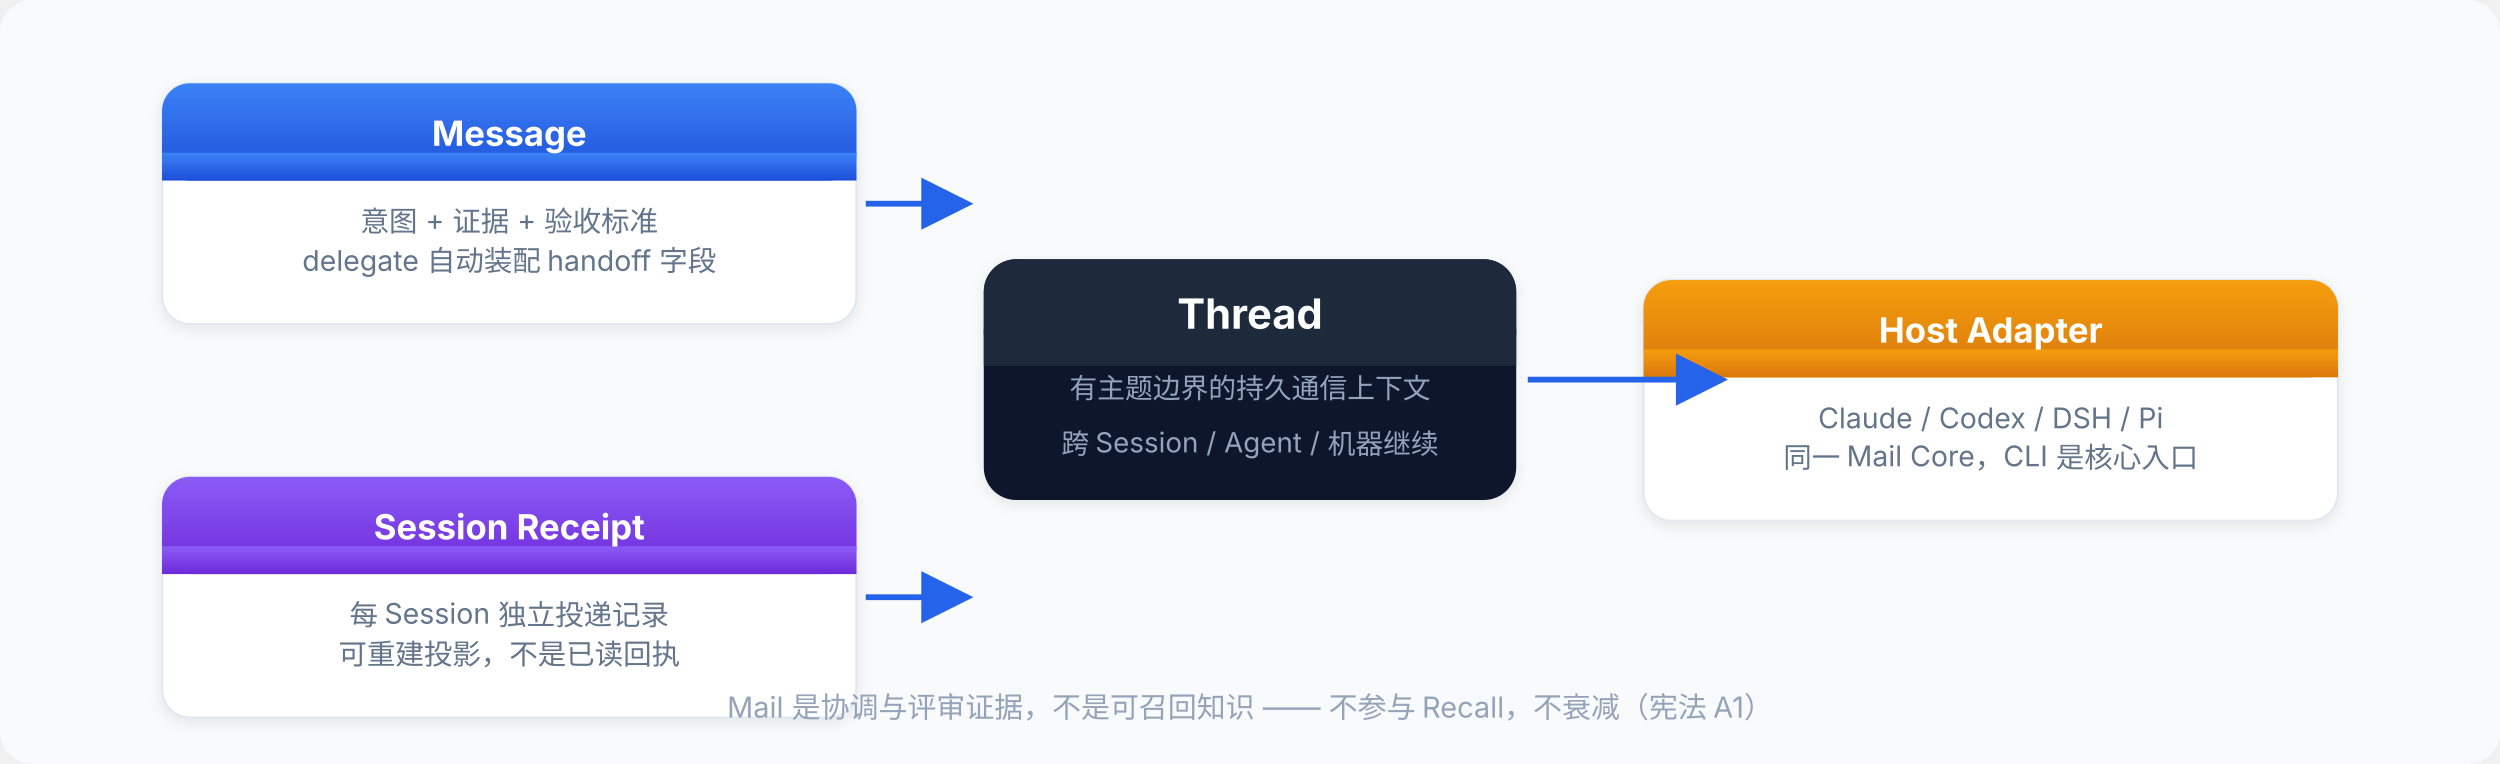
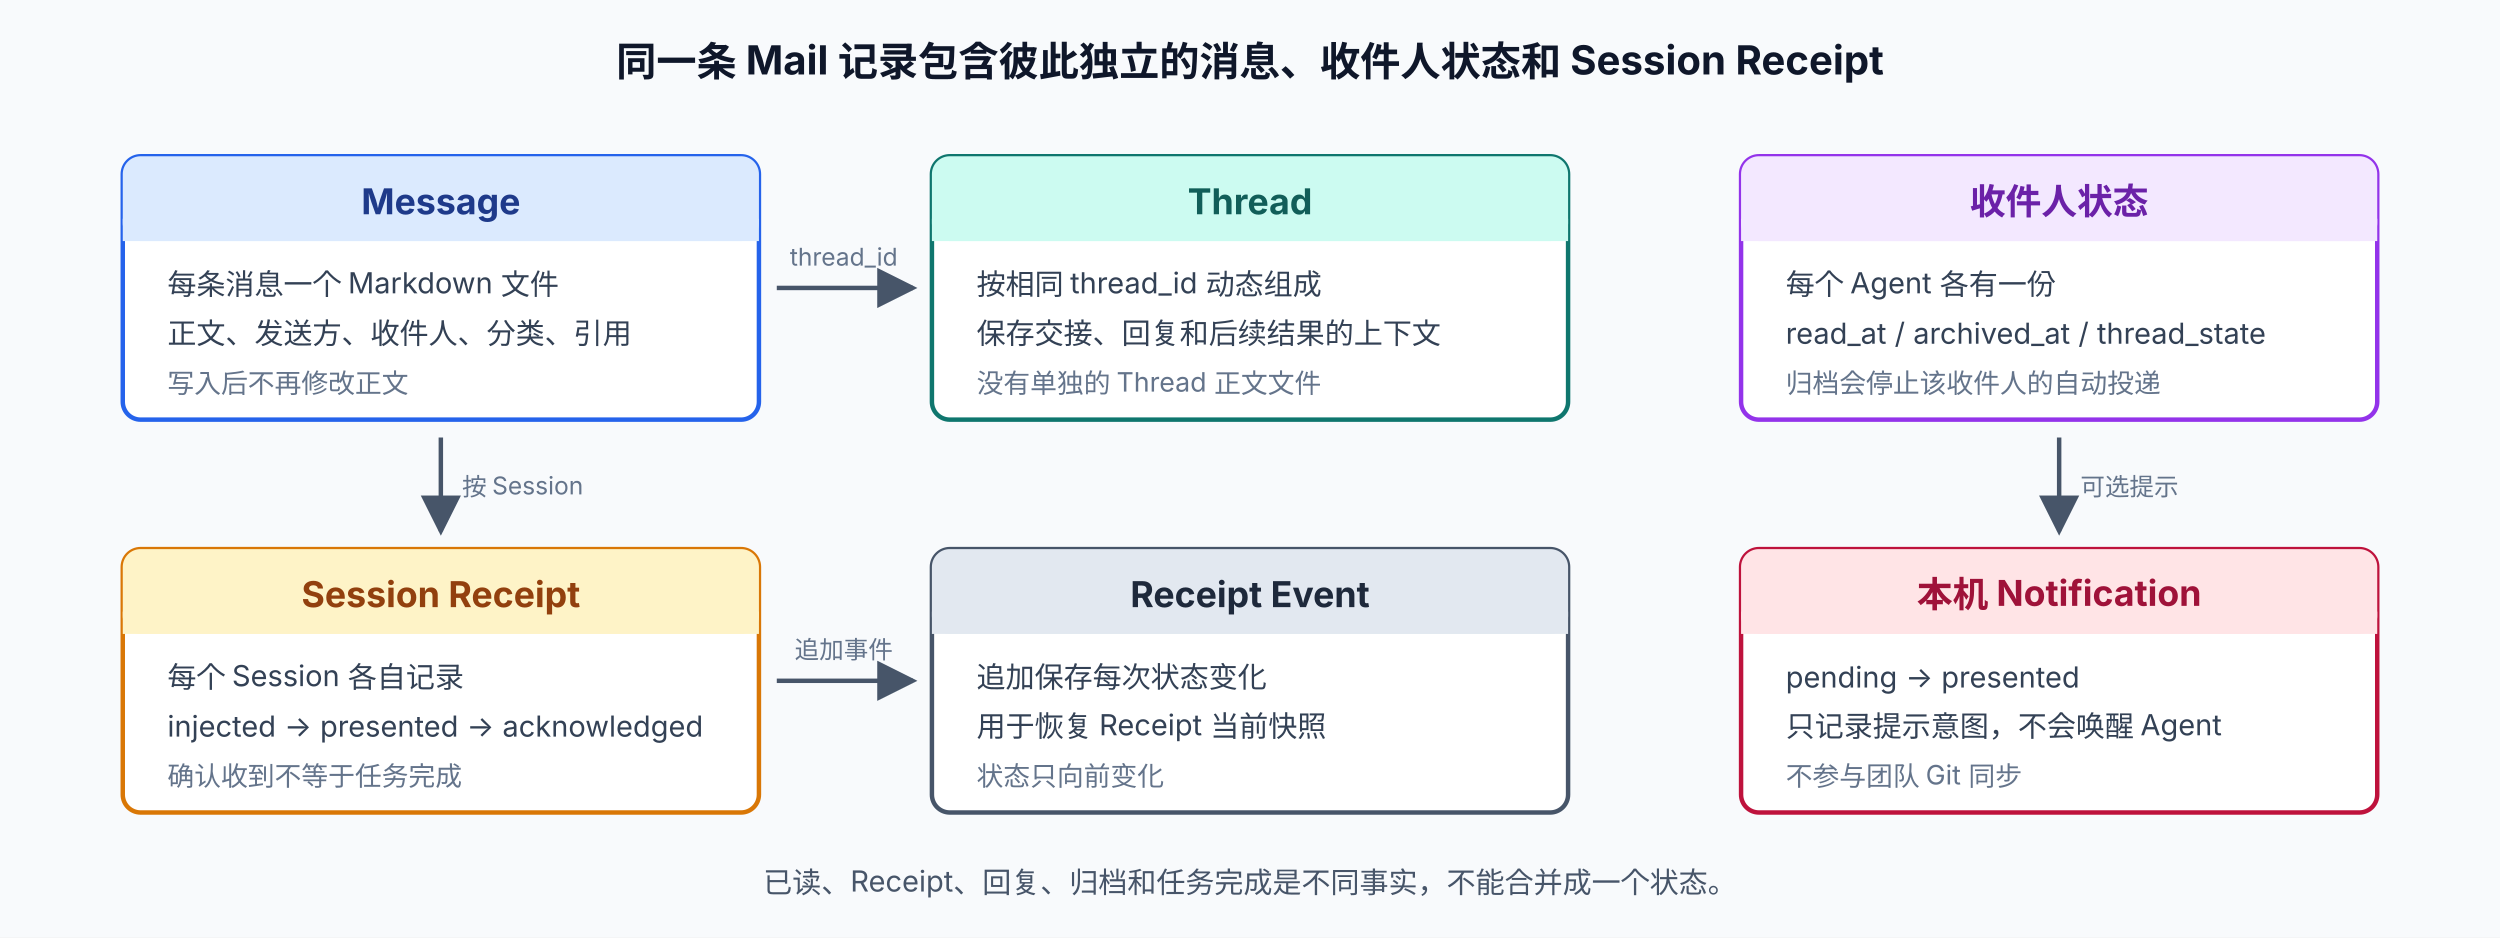
- <svg xmlns="http://www.w3.org/2000/svg" width="1080" height="330" viewBox="0 0 1080 330" font-family="-apple-system, 'Segoe UI', 'PingFang SC', 'Microsoft YaHei', sans-serif">
+ <svg xmlns="http://www.w3.org/2000/svg" width="1120" height="420" viewBox="0 0 1120 420" font-family="-apple-system, 'Segoe UI', 'PingFang SC', 'Microsoft YaHei', sans-serif">
  <defs>
-     <filter id="sh" x="-20%" y="-20%" width="140%" height="140%">
-       <feDropShadow dx="0" dy="2" stdDeviation="3" flood-color="#0f172a" flood-opacity="0.08" />
-     </filter>
-     <linearGradient id="gblue" x1="0" y1="0" x2="0" y2="1">
-       <stop offset="0" stop-color="#3b82f6" />
-       <stop offset="1" stop-color="#1d4ed8" />
-     </linearGradient>
-     <linearGradient id="gviolet" x1="0" y1="0" x2="0" y2="1">
-       <stop offset="0" stop-color="#8b5cf6" />
-       <stop offset="1" stop-color="#6d28d9" />
-     </linearGradient>
-     <linearGradient id="gamber" x1="0" y1="0" x2="0" y2="1">
-       <stop offset="0" stop-color="#f59e0b" />
-       <stop offset="1" stop-color="#d97706" />
-     </linearGradient>
-     <marker id="ar" markerWidth="9" markerHeight="9" refX="8" refY="4.5" orient="auto">
-       <path d="M0,0 L9,4.5 L0,9 z" fill="#2563eb" />
+     <marker id="arrow" markerWidth="9" markerHeight="9" refX="8" refY="4.5" orient="auto">
+       <path d="M0,0 L9,4.5 L0,9 z" fill="#475569" />
    </marker>
  </defs>
-   <rect width="100%" height="100%" rx="14" fill="#f8fafc" />
-   <g filter="url(#sh)">
-     <rect x="425.0" y="112" width="230" height="104" rx="14" fill="#0f172a" />
-     <rect x="425.0" y="112" width="230" height="46" rx="14" fill="#1e293b" />
-     <rect x="425.0" y="142" width="230" height="16" fill="#1e293b" />
-   </g>
-   <text x="540.0" y="142" text-anchor="middle" fill="#ffffff" font-size="18" font-weight="700" font-family="-apple-system, 'Segoe UI', 'PingFang SC', 'Microsoft YaHei', sans-serif">Thread</text>
-   <text x="540.0" y="172" text-anchor="middle" fill="#94a3b8" font-size="12" font-weight="normal" font-family="-apple-system, 'Segoe UI', 'PingFang SC', 'Microsoft YaHei', sans-serif">有主题边界的持久通信上下文</text>
-   <text x="540.0" y="196" text-anchor="middle" fill="#94a3b8" font-size="12" font-weight="normal" font-family="-apple-system, 'Segoe UI', 'PingFang SC', 'Microsoft YaHei', sans-serif">跨 Session / Agent / 机器继续</text>
-   <g filter="url(#sh)">
-     <rect x="70" y="36" width="300" height="104" rx="12" fill="#ffffff" stroke="#e2e8f0" />
-     <rect x="70" y="36" width="300" height="42" rx="12" fill="url(#gblue)" />
-     <rect x="70" y="66" width="300" height="12" fill="url(#gblue)" />
-     <text x="220.0" y="63" text-anchor="middle" fill="#ffffff" font-size="15" font-weight="700" font-family="-apple-system, 'Segoe UI', 'PingFang SC', 'Microsoft YaHei', sans-serif">Message</text>
-     <text x="220.0" y="100" text-anchor="middle" fill="#64748b" font-size="12.3" font-weight="normal" font-family="-apple-system, 'Segoe UI', 'PingFang SC', 'Microsoft YaHei', sans-serif">意图 + 证据 + 验收标准</text>
-     <text x="220.0" y="117" text-anchor="middle" fill="#64748b" font-size="12.3" font-weight="normal" font-family="-apple-system, 'Segoe UI', 'PingFang SC', 'Microsoft YaHei', sans-serif">delegate 自动装配 handoff 字段</text>
-   </g>
-   <g filter="url(#sh)">
-     <rect x="70" y="206" width="300" height="104" rx="12" fill="#ffffff" stroke="#e2e8f0" />
-     <rect x="70" y="206" width="300" height="42" rx="12" fill="url(#gviolet)" />
-     <rect x="70" y="236" width="300" height="12" fill="url(#gviolet)" />
-     <text x="220.0" y="233" text-anchor="middle" fill="#ffffff" font-size="15" font-weight="700" font-family="-apple-system, 'Segoe UI', 'PingFang SC', 'Microsoft YaHei', sans-serif">Session Receipt</text>
-     <text x="220.0" y="270" text-anchor="middle" fill="#64748b" font-size="12.3" font-weight="normal" font-family="-apple-system, 'Segoe UI', 'PingFang SC', 'Microsoft YaHei', sans-serif">每 Session 独立投递记录</text>
-     <text x="220.0" y="287" text-anchor="middle" fill="#64748b" font-size="12.3" font-weight="normal" font-family="-apple-system, 'Segoe UI', 'PingFang SC', 'Microsoft YaHei', sans-serif">可重建投影，不是已读回执</text>
-   </g>
-   <g filter="url(#sh)">
-     <rect x="710" y="121" width="300" height="104" rx="12" fill="#ffffff" stroke="#e2e8f0" />
-     <rect x="710" y="121" width="300" height="42" rx="12" fill="url(#gamber)" />
-     <rect x="710" y="151" width="300" height="12" fill="url(#gamber)" />
-     <text x="860.0" y="148" text-anchor="middle" fill="#ffffff" font-size="15" font-weight="700" font-family="-apple-system, 'Segoe UI', 'PingFang SC', 'Microsoft YaHei', sans-serif">Host Adapter</text>
-     <text x="860.0" y="185" text-anchor="middle" fill="#64748b" font-size="12.3" font-weight="normal" font-family="-apple-system, 'Segoe UI', 'PingFang SC', 'Microsoft YaHei', sans-serif">Claude / Codex / DSH / Pi</text>
-     <text x="860.0" y="202" text-anchor="middle" fill="#64748b" font-size="12.3" font-weight="normal" font-family="-apple-system, 'Segoe UI', 'PingFang SC', 'Microsoft YaHei', sans-serif">同一 Mail Core，CLI 是核心入口</text>
-   </g>
-   <line x1="374" y1="88" x2="418.0" y2="88" stroke="#2563eb" stroke-width="2.5" marker-end="url(#ar)" />
-   <line x1="374" y1="258" x2="418.0" y2="258" stroke="#2563eb" stroke-width="2.5" marker-end="url(#ar)" />
-   <line x1="660.0" y1="164" x2="744" y2="164" stroke="#2563eb" stroke-width="2.5" marker-end="url(#ar)" />
-   <text x="540.0" y="310" text-anchor="middle" fill="#94a3b8" font-size="12.5" font-weight="normal" font-family="-apple-system, 'Segoe UI', 'PingFang SC', 'Microsoft YaHei', sans-serif">Mail 是协调与评审证据，不是可召回知识 —— 不参与 Recall，不衰减（宪法 A1）</text>
+   <rect width="1120" height="420" fill="#f8fafc" />
+   <text x="560" y="34" text-anchor="middle" fill="#0f172a" font-size="18" font-weight="700">同一条 Mail 记录包含彼此独立的消息、收件人状态和 Session Receipt</text>
+   <rect x="55" y="70" width="285" height="118" rx="8" fill="#ffffff" stroke="#2563eb" stroke-width="2" />
+   <rect x="55" y="70" width="285" height="38" rx="8" fill="#dbeafe" />
+   <rect x="55" y="98" width="285" height="10" fill="#dbeafe" />
+   <text x="197.5" y="96" text-anchor="middle" fill="#1e3a8a" font-size="16" font-weight="700">Message</text>
+   <text x="75" y="132" fill="#334155" font-size="13">每条消息一个 Markdown 文件</text>
+   <text x="75" y="154" fill="#334155" font-size="13">正文、发送方、收件人、分类、引用</text>
+   <text x="75" y="176" fill="#64748b" font-size="12">写入后不再修改正文</text>
+   <rect x="417.5" y="70" width="285" height="118" rx="8" fill="#ffffff" stroke="#0f766e" stroke-width="2" />
+   <rect x="417.5" y="70" width="285" height="38" rx="8" fill="#ccfbf1" />
+   <rect x="417.5" y="98" width="285" height="10" fill="#ccfbf1" />
+   <text x="560" y="96" text-anchor="middle" fill="#115e59" font-size="16" font-weight="700">Thread</text>
+   <text x="437.5" y="132" fill="#334155" font-size="13">按相同 thread_id 动态组成</text>
+   <text x="437.5" y="154" fill="#334155" font-size="13">保存交接、回复和后续结果的上下文</text>
+   <text x="437.5" y="176" fill="#64748b" font-size="12">没有单独的 Thread 正文文件</text>
+   <line x1="348" y1="129" x2="409" y2="129" stroke="#475569" stroke-width="2" marker-end="url(#arrow)" />
+   <text x="378" y="119" text-anchor="middle" fill="#64748b" font-size="11">thread_id</text>
+   <rect x="780" y="70" width="285" height="118" rx="8" fill="#ffffff" stroke="#9333ea" stroke-width="2" />
+   <rect x="780" y="70" width="285" height="38" rx="8" fill="#f3e8ff" />
+   <rect x="780" y="98" width="285" height="10" fill="#f3e8ff" />
+   <text x="922.5" y="96" text-anchor="middle" fill="#6b21a8" font-size="16" font-weight="700">收件人状态</text>
+   <text x="800" y="132" fill="#334155" font-size="13">每个 Agent 各有一份</text>
+   <text x="800" y="154" fill="#334155" font-size="13">read_at / archived_at / thread_state</text>
+   <text x="800" y="176" fill="#64748b" font-size="12">归档会停止该收件人的自动投递</text>
+   <line x1="197.5" y1="196" x2="197.5" y2="238" stroke="#475569" stroke-width="2" marker-end="url(#arrow)" />
+   <text x="207" y="222" fill="#64748b" font-size="11">按 Session</text>
+   <line x1="922.5" y1="196" x2="922.5" y2="238" stroke="#475569" stroke-width="2" marker-end="url(#arrow)" />
+   <text x="932" y="222" fill="#64748b" font-size="11">可选提示</text>
+   <rect x="55" y="246" width="285" height="118" rx="8" fill="#ffffff" stroke="#d97706" stroke-width="2" />
+   <rect x="55" y="246" width="285" height="38" rx="8" fill="#fef3c7" />
+   <rect x="55" y="274" width="285" height="10" fill="#fef3c7" />
+   <text x="197.5" y="272" text-anchor="middle" fill="#92400e" font-size="16" font-weight="700">Session Receipt</text>
+   <text x="75" y="308" fill="#334155" font-size="13">每个 Session 各自记录</text>
+   <text x="75" y="330" fill="#334155" font-size="13">injected → presented → acknowledged</text>
+   <text x="75" y="352" fill="#64748b" font-size="12">确认收到不等于任务完成</text>
+   <rect x="417.5" y="246" width="285" height="118" rx="8" fill="#ffffff" stroke="#475569" stroke-width="2" />
+   <rect x="417.5" y="246" width="285" height="38" rx="8" fill="#e2e8f0" />
+   <rect x="417.5" y="274" width="285" height="10" fill="#e2e8f0" />
+   <text x="560" y="272" text-anchor="middle" fill="#1e293b" font-size="16" font-weight="700">Receipt Event</text>
+   <text x="437.5" y="308" fill="#334155" font-size="13">追加保存每次状态变化</text>
+   <text x="437.5" y="330" fill="#334155" font-size="13">用于恢复 Receipt 当前快照</text>
+   <text x="437.5" y="352" fill="#64748b" font-size="12">状态只向前变化</text>
+   <rect x="780" y="246" width="285" height="118" rx="8" fill="#ffffff" stroke="#be123c" stroke-width="2" />
+   <rect x="780" y="246" width="285" height="38" rx="8" fill="#ffe4e6" />
+   <rect x="780" y="274" width="285" height="10" fill="#ffe4e6" />
+   <text x="922.5" y="272" text-anchor="middle" fill="#9f1239" font-size="16" font-weight="700">本机 Notification</text>
+   <text x="800" y="308" fill="#334155" font-size="13">pending → presented</text>
+   <text x="800" y="330" fill="#334155" font-size="13">只记录提示意图，不会唤醒 Agent</text>
+   <text x="800" y="352" fill="#64748b" font-size="12">不参与团队 Git 同步</text>
+   <line x1="348" y1="305" x2="409" y2="305" stroke="#475569" stroke-width="2" marker-end="url(#arrow)" />
+   <text x="378" y="295" text-anchor="middle" fill="#64748b" font-size="11">追加事件</text>
+   <text x="560" y="400" text-anchor="middle" fill="#475569" font-size="13">已读、Receipt、回复、归档和任务完成是不同事实，不能合并成一个状态。</text>
</svg>
